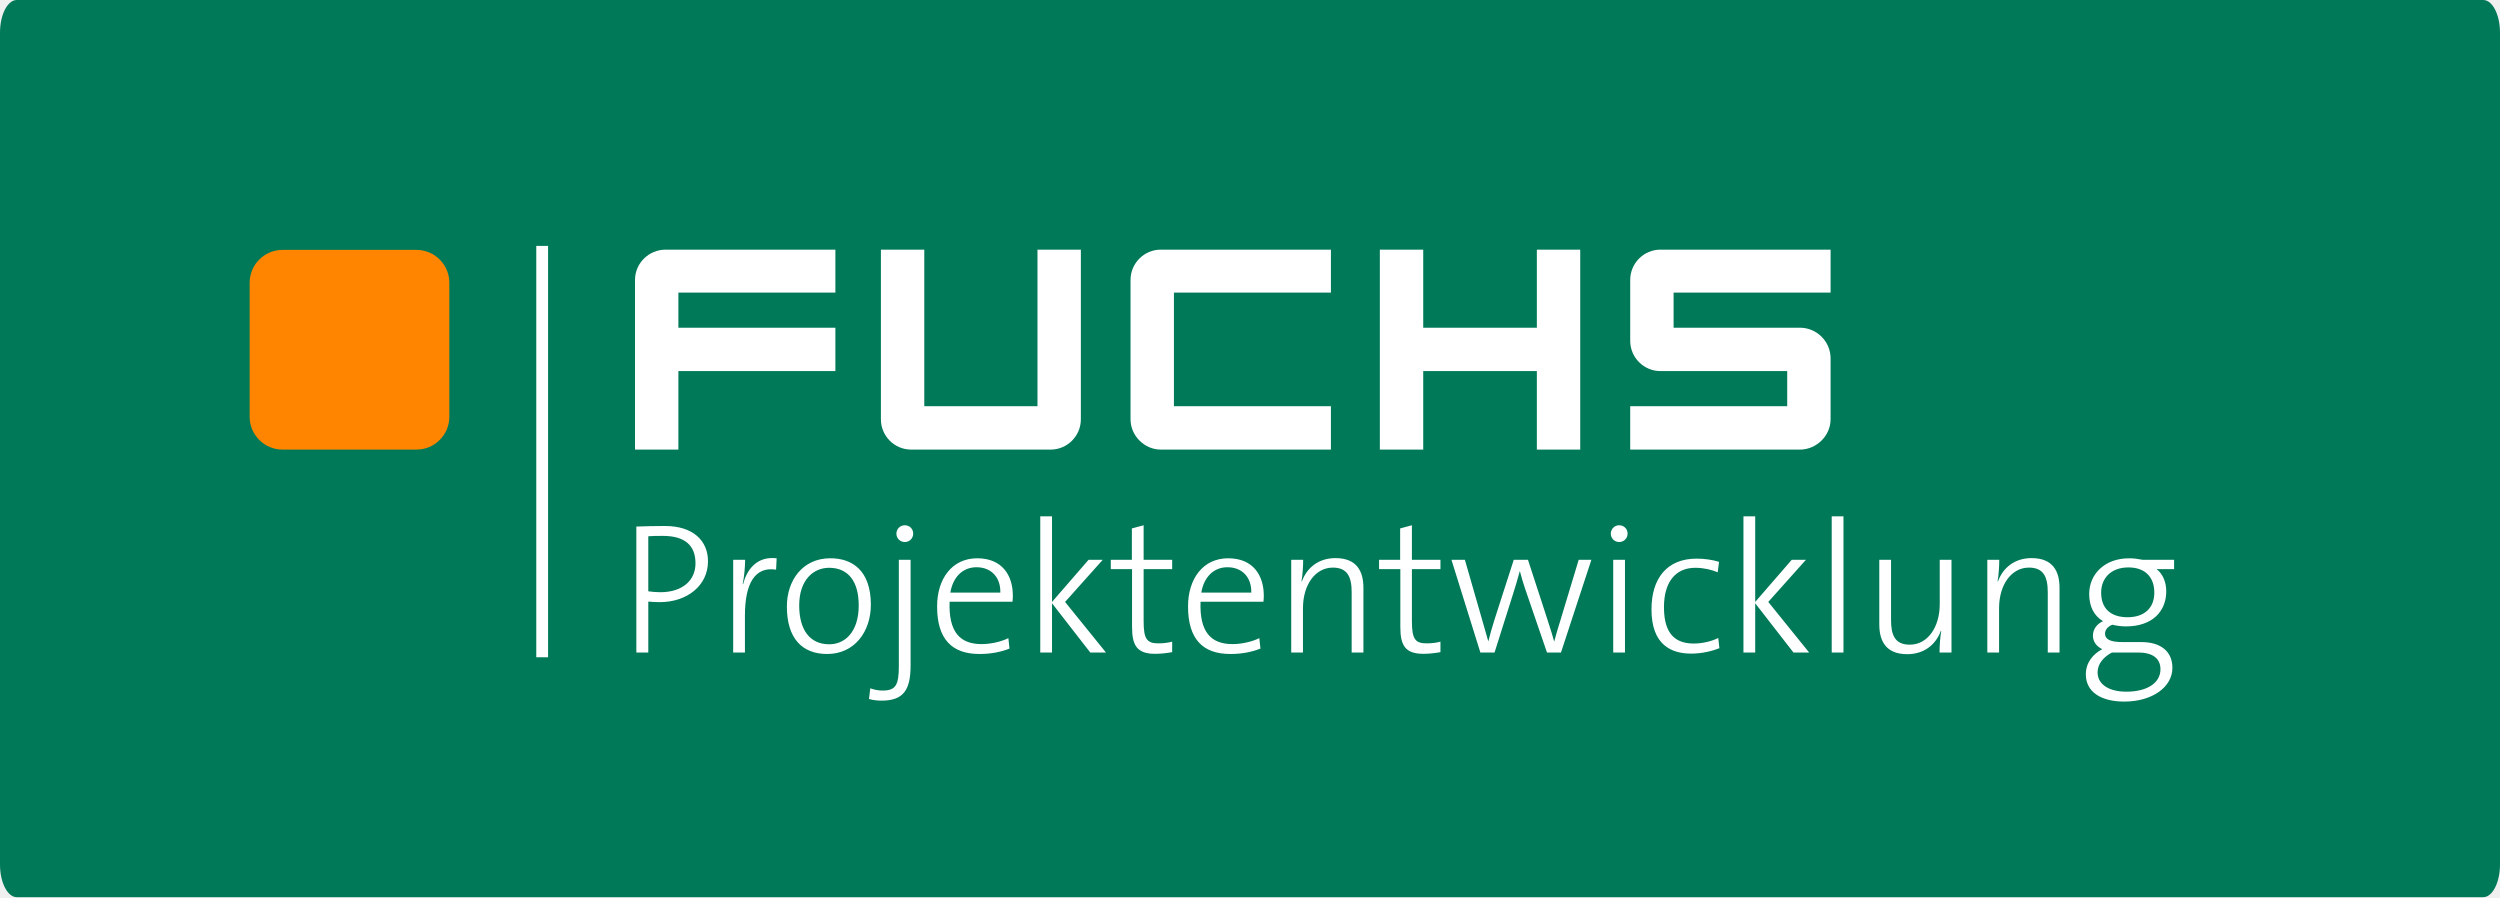
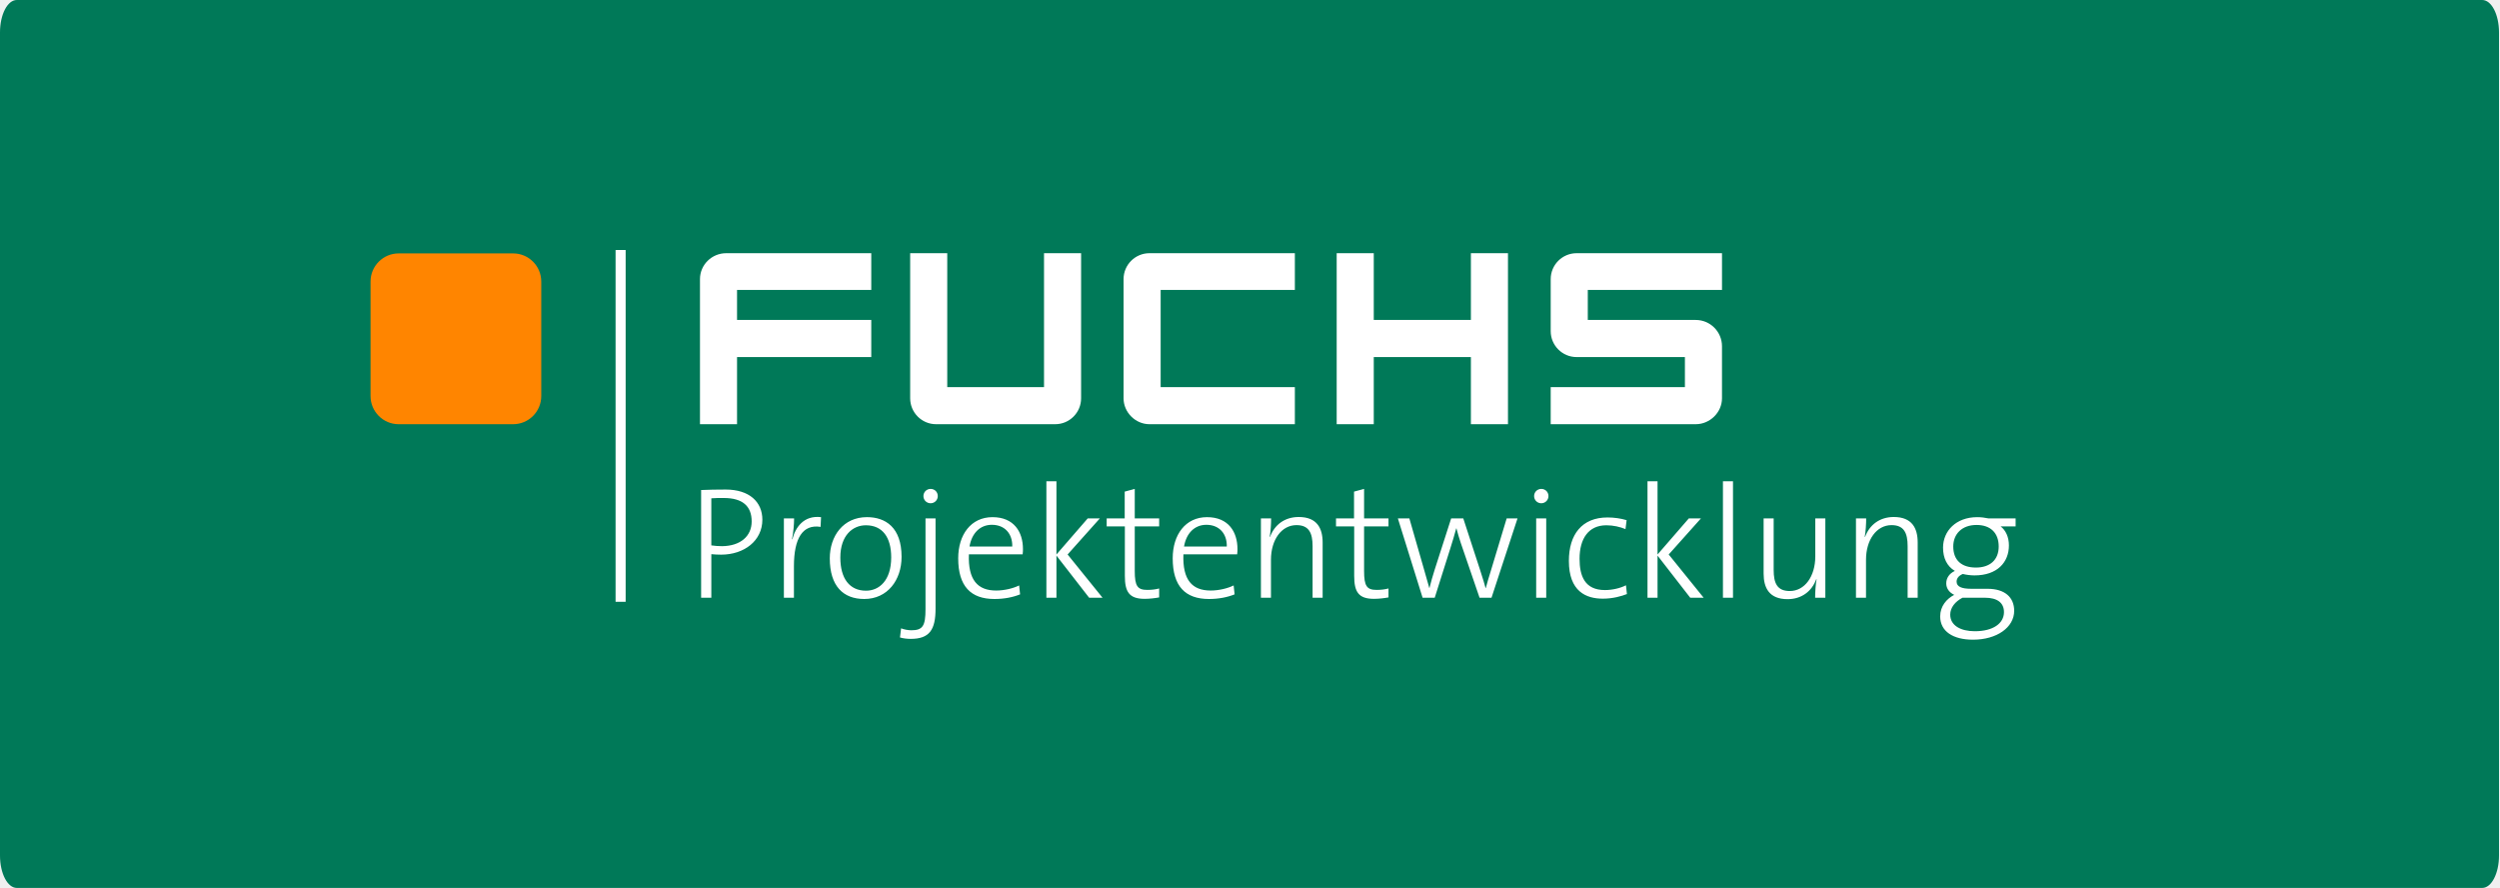
- <svg xmlns="http://www.w3.org/2000/svg" width="248" height="89" viewBox="0 0 248 89" fill="none">
-   <path d="M0 85.753C0 87.546 0.746 89 1.665 89H246.335C247.254 89 248 87.546 248 85.753V3.247C248 1.454 247.254 7.24061e-07 246.335 7.24061e-07H1.665C0.746 7.24061e-07 0 1.454 0 3.247V85.753Z" fill="#007958" />
-   <path d="M53.199 65.201V24.393H54.368V65.201H53.199Z" fill="white" />
-   <path d="M24.764 28.054C24.764 26.25 26.226 24.789 28.029 24.789H41.31C43.114 24.789 44.575 26.25 44.575 28.054V41.335C44.575 43.139 43.114 44.6 41.31 44.6H28.029C26.226 44.6 24.764 43.139 24.764 41.335V28.054Z" fill="#FF8500" />
-   <path d="M70.233 55.678C70.233 53.623 68.734 52.179 65.976 52.179C64.939 52.179 63.977 52.199 63.126 52.236V64.73H64.311V59.676C64.681 59.714 65.07 59.733 65.459 59.733C68.123 59.73 70.233 58.12 70.233 55.678ZM68.993 55.88C68.993 57.584 67.697 58.73 65.55 58.749C65.106 58.749 64.68 58.712 64.31 58.657V53.197C64.736 53.16 65.18 53.16 65.754 53.16C67.938 53.16 68.993 54.105 68.993 55.88ZM77.044 55.382C75.026 55.141 74.064 56.584 73.712 57.955L73.675 57.935C73.842 57.121 73.916 56.178 73.916 55.529H72.731V64.728H73.897V61.063C73.897 57.861 74.897 56.178 76.988 56.511C76.989 56.511 77.044 55.382 77.044 55.382ZM86.388 59.989C86.388 56.566 84.519 55.38 82.371 55.38C79.613 55.38 78.058 57.584 78.058 60.156C78.058 63.377 79.613 64.876 82.056 64.876C84.76 64.876 86.388 62.673 86.388 59.989ZM85.185 60.045C85.185 62.748 83.778 63.913 82.261 63.913C80.355 63.913 79.281 62.507 79.281 60.063C79.281 57.49 80.725 56.325 82.242 56.325C84.186 56.325 85.185 57.731 85.185 60.045ZM90.59 52.938C90.59 52.456 90.22 52.105 89.757 52.105C89.294 52.105 88.924 52.474 88.924 52.938C88.924 53.401 89.294 53.77 89.757 53.77C90.22 53.77 90.59 53.401 90.59 52.938ZM90.331 65.987V55.529H89.165V66.061C89.165 67.986 88.85 68.504 87.536 68.504C87.11 68.504 86.685 68.41 86.333 68.281L86.203 69.337C86.555 69.448 87.036 69.504 87.443 69.504C89.646 69.504 90.331 68.43 90.331 65.987ZM100.474 59.084C100.474 57.103 99.437 55.382 96.939 55.382C94.441 55.382 92.96 57.417 92.96 60.157C92.96 63.395 94.422 64.876 97.162 64.876C98.31 64.876 99.309 64.672 100.142 64.34L100.031 63.303C99.365 63.636 98.328 63.895 97.366 63.895C95.219 63.895 94.09 62.672 94.201 59.693H100.439C100.474 59.434 100.474 59.212 100.474 59.084ZM99.233 58.786H94.273C94.532 57.251 95.495 56.27 96.864 56.27C98.364 56.27 99.271 57.306 99.233 58.786ZM109.71 64.728L105.656 59.712L109.395 55.529H107.988L104.36 59.712V51.217H103.194V64.728H104.36V59.843L108.154 64.728H109.71ZM116.28 64.692V63.654C115.873 63.766 115.392 63.822 114.91 63.822C113.762 63.822 113.448 63.377 113.448 61.618V56.455H116.28V55.529H113.448V52.105L112.282 52.42V55.531H110.19V56.456H112.3V62.194C112.3 64.044 112.8 64.859 114.595 64.859C115.17 64.858 115.799 64.784 116.28 64.692ZM125.368 59.084C125.368 57.103 124.331 55.382 121.833 55.382C119.335 55.382 117.853 57.417 117.853 60.157C117.853 63.395 119.315 64.876 122.055 64.876C123.203 64.876 124.202 64.672 125.035 64.34L124.924 63.303C124.258 63.636 123.221 63.895 122.259 63.895C120.112 63.895 118.983 62.672 119.094 59.693H125.332C125.368 59.434 125.368 59.212 125.368 59.084ZM124.128 58.786H119.168C119.427 57.251 120.39 56.27 121.759 56.27C123.258 56.27 124.165 57.306 124.128 58.786ZM135.252 64.728V58.325C135.252 56.678 134.604 55.364 132.476 55.364C130.847 55.364 129.663 56.27 129.144 57.678L129.107 57.658C129.218 57.084 129.274 56.16 129.274 55.529H128.089V64.728H129.255V60.324C129.255 58.01 130.477 56.306 132.216 56.306C133.66 56.306 134.085 57.214 134.085 58.749V64.728H135.252V64.728ZM142.893 64.692V63.654C142.486 63.766 142.005 63.822 141.523 63.822C140.375 63.822 140.061 63.377 140.061 61.618V56.455H142.893V55.529H140.061V52.105L138.895 52.42V55.531H136.803V56.456H138.913V62.194C138.913 64.044 139.413 64.859 141.208 64.859C141.782 64.858 142.411 64.784 142.893 64.692ZM157.866 55.529H156.607L154.812 61.471C154.534 62.395 154.349 62.952 154.183 63.617H154.164C154.016 63.081 153.886 62.617 153.498 61.434L151.573 55.529H150.166L148.26 61.453C148.038 62.156 147.816 62.914 147.649 63.599H147.63C147.482 63.044 147.241 62.267 147.019 61.453L145.316 55.529H143.983L146.852 64.728H148.259L150.073 58.99C150.314 58.214 150.554 57.455 150.758 56.676H150.777C150.925 57.251 151.092 57.806 151.277 58.361L153.461 64.728H154.849L157.866 55.529ZM161.457 52.938C161.457 52.456 161.087 52.105 160.624 52.105C160.161 52.105 159.791 52.474 159.791 52.938C159.791 53.401 160.161 53.77 160.624 53.77C161.087 53.77 161.457 53.401 161.457 52.938ZM161.198 64.728V55.529H160.032V64.728H161.198ZM170.563 64.302L170.452 63.285C169.804 63.617 168.879 63.84 168.009 63.84C165.658 63.84 165.066 62.193 165.066 60.212C165.066 57.88 166.103 56.325 168.176 56.325C168.99 56.325 169.768 56.51 170.397 56.769L170.527 55.731C169.861 55.528 169.065 55.416 168.306 55.416C165.345 55.416 163.827 57.397 163.827 60.452C163.827 64.005 165.826 64.838 167.769 64.838C168.934 64.84 169.952 64.543 170.563 64.302ZM179.466 64.728L175.412 59.712L179.151 55.529H177.744L174.116 59.712V51.217H172.95V64.728H174.116V59.843L177.91 64.728H179.466ZM182.872 64.728V51.217H181.706V64.728H182.872ZM193.588 64.728V55.529H192.422V59.934C192.422 62.248 191.2 63.952 189.461 63.952C187.999 63.952 187.592 63.044 187.592 61.508V55.531H186.426V61.934C186.426 63.581 187.074 64.895 189.202 64.895C190.831 64.895 192.015 63.989 192.534 62.581L192.571 62.6C192.46 63.175 192.404 64.1 192.404 64.73C192.404 64.728 193.588 64.728 193.588 64.728ZM204.305 64.728V58.325C204.305 56.678 203.657 55.364 201.529 55.364C199.9 55.364 198.716 56.27 198.197 57.678L198.16 57.658C198.271 57.084 198.327 56.16 198.327 55.529H197.142V64.728H198.308V60.324C198.308 58.01 199.53 56.306 201.269 56.306C202.713 56.306 203.138 57.214 203.138 58.749V64.728H204.305V64.728ZM215.503 66.246C215.503 64.674 214.411 63.693 212.412 63.693H210.524C209.376 63.693 208.821 63.434 208.821 62.859C208.821 62.508 209.043 62.175 209.543 61.971C209.895 62.065 210.431 62.139 210.894 62.139C213.559 62.139 214.892 60.602 214.892 58.658C214.892 57.697 214.522 56.901 213.93 56.456H215.67V55.531H212.542C212.061 55.438 211.691 55.383 211.209 55.383C208.747 55.383 207.248 56.992 207.248 58.917C207.248 60.12 207.692 61.065 208.618 61.62C207.97 61.916 207.619 62.453 207.619 63.063C207.619 63.656 207.971 64.118 208.544 64.397C207.656 64.859 206.915 65.71 206.915 66.895C206.915 68.635 208.414 69.597 210.728 69.597C213.486 69.597 215.503 68.171 215.503 66.246ZM213.708 58.786C213.708 60.359 212.671 61.23 211.061 61.23C209.395 61.23 208.433 60.379 208.433 58.786C208.433 57.343 209.432 56.288 211.135 56.288C212.764 56.288 213.708 57.214 213.708 58.786ZM214.318 66.394C214.318 67.709 213.059 68.615 210.931 68.615C209.321 68.615 208.081 67.968 208.081 66.691C208.081 65.876 208.655 65.172 209.506 64.728H212.097C213.578 64.728 214.318 65.34 214.318 66.394Z" fill="white" />
-   <path d="M161.716 44.6V40.297H177.291V36.813H164.721C163.064 36.813 161.717 35.465 161.717 33.809V27.768C161.717 26.112 163.065 24.764 164.721 24.764H181.595V29.025H166.021V32.509H178.549C180.228 32.509 181.594 33.875 181.594 35.555V41.597C181.594 43.225 180.199 44.6 178.549 44.6C178.549 44.6 161.716 44.6 161.716 44.6ZM152.455 44.6V36.813H141.184V44.6H136.88V24.764H141.184V32.509H152.455V24.764H156.759V44.6H152.455ZM115.153 44.6C113.525 44.6 112.149 43.225 112.149 41.597V27.768C112.149 26.112 113.497 24.764 115.153 24.764H132.027V29.025H116.453V40.297H132.027V44.6C132.028 44.6 115.153 44.6 115.153 44.6ZM90.389 44.6C88.733 44.6 87.386 43.253 87.386 41.597V24.764H91.689V40.297H102.918V24.764H107.221V41.597C107.221 43.253 105.874 44.6 104.219 44.6C104.219 44.6 90.389 44.6 90.389 44.6ZM62.993 44.6V27.768C62.993 26.112 64.359 24.764 66.038 24.764H82.871V29.025H67.295V32.509H82.871V36.813H67.295V44.6H62.993Z" fill="white" />
+ <svg xmlns="http://www.w3.org/2000/svg" width="290" height="103" viewBox="0 0 290 103" fill="none">
+   <g clip-path="url(#clip0_417_506)">
+     <path d="M0 99.242C0 101.318 0.872 103 1.948 103H288.053C289.128 103 290 101.318 290 99.242V3.758C290 1.682 289.128 0 288.053 0H1.948C0.872 0 0 1.682 0 3.758V99.242Z" fill="#007958" />
+     <path d="M71.435 69.808V29H72.604V69.808H71.435Z" fill="white" />
+     <path d="M43 32.661C43 30.858 44.462 29.396 46.265 29.396H59.547C61.35 29.396 62.811 30.858 62.811 32.661V45.943C62.811 47.746 61.35 49.208 59.547 49.208H46.265C44.462 49.208 43 47.746 43 45.943V32.661Z" fill="#FF8500" />
+     <path d="M88.469 60.285C88.469 58.23 86.97 56.787 84.212 56.787C83.175 56.787 82.213 56.806 81.362 56.843V69.337H82.547V64.284C82.917 64.321 83.306 64.34 83.695 64.34C86.359 64.338 88.469 62.728 88.469 60.285ZM87.229 60.488C87.229 62.191 85.933 63.338 83.786 63.357C83.342 63.357 82.916 63.32 82.546 63.264V57.804C82.972 57.767 83.416 57.767 83.99 57.767C86.174 57.768 87.229 58.712 87.229 60.488ZM95.28 59.989C93.262 59.748 92.3 61.192 91.948 62.562L91.911 62.543C92.078 61.729 92.152 60.785 92.152 60.137H90.967V69.336H92.133V65.671C92.133 62.469 93.133 60.785 95.224 61.118C95.225 61.118 95.28 59.989 95.28 59.989ZM104.624 64.597C104.624 61.173 102.755 59.988 100.607 59.988C97.849 59.988 96.294 62.191 96.294 64.763C96.294 67.984 97.849 69.483 100.292 69.483C102.996 69.484 104.624 67.281 104.624 64.597ZM103.421 64.653C103.421 67.355 102.014 68.521 100.497 68.521C98.591 68.521 97.517 67.114 97.517 64.671C97.517 62.098 98.961 60.932 100.478 60.932C102.422 60.933 103.421 62.339 103.421 64.653ZM108.826 57.545C108.826 57.064 108.456 56.712 107.993 56.712C107.53 56.712 107.16 57.082 107.16 57.545C107.16 58.008 107.53 58.378 107.993 58.378C108.456 58.378 108.826 58.008 108.826 57.545ZM108.567 70.594V60.136H107.401V70.668C107.401 72.593 107.086 73.111 105.772 73.111C105.346 73.111 104.921 73.018 104.569 72.889L104.439 73.944C104.791 74.055 105.272 74.111 105.679 74.111C107.882 74.111 108.567 73.038 108.567 70.594ZM118.71 63.691C118.71 61.711 117.673 59.989 115.175 59.989C112.677 59.989 111.196 62.025 111.196 64.764C111.196 68.003 112.658 69.484 115.398 69.484C116.546 69.484 117.545 69.28 118.378 68.947L118.267 67.91C117.601 68.243 116.564 68.502 115.602 68.502C113.455 68.502 112.326 67.28 112.437 64.3H118.675C118.71 64.042 118.71 63.82 118.71 63.691ZM117.469 63.394H112.509C112.768 61.858 113.731 60.877 115.1 60.877C116.6 60.877 117.507 61.914 117.469 63.394ZM127.946 69.336L123.892 64.32L127.631 60.137H126.224L122.596 64.32V55.824H121.43V69.336H122.596V64.45L126.39 69.336H127.946ZM134.516 69.299V68.262C134.109 68.373 133.628 68.429 133.146 68.429C131.998 68.429 131.684 67.985 131.684 66.226V61.062H134.516V60.137H131.684V56.713L130.518 57.028V60.138H128.426V61.063H130.536V66.801C130.536 68.652 131.036 69.466 132.831 69.466C133.406 69.465 134.035 69.391 134.516 69.299ZM143.604 63.691C143.604 61.711 142.567 59.989 140.069 59.989C137.571 59.989 136.089 62.025 136.089 64.764C136.089 68.003 137.551 69.484 140.291 69.484C141.439 69.484 142.438 69.28 143.271 68.947L143.16 67.91C142.494 68.243 141.457 68.502 140.495 68.502C138.348 68.502 137.219 67.28 137.33 64.3H143.568C143.604 64.042 143.604 63.82 143.604 63.691ZM142.364 63.394H137.404C137.663 61.858 138.626 60.877 139.995 60.877C141.494 60.877 142.401 61.914 142.364 63.394ZM153.488 69.336V62.932C153.488 61.285 152.84 59.971 150.712 59.971C149.083 59.971 147.899 60.878 147.38 62.285L147.343 62.266C147.454 61.692 147.51 60.767 147.51 60.137H146.325V69.336H147.491V64.931C147.491 62.617 148.713 60.914 150.452 60.914C151.896 60.914 152.321 61.821 152.321 63.357V69.335L153.488 69.336ZM161.129 69.299V68.262C160.722 68.373 160.241 68.429 159.759 68.429C158.611 68.429 158.297 67.985 158.297 66.226V61.062H161.129V60.137H158.297V56.713L157.131 57.028V60.138H155.039V61.063H157.149V66.801C157.149 68.652 157.649 69.466 159.444 69.466C160.018 69.465 160.647 69.391 161.129 69.299ZM176.102 60.137H174.843L173.048 66.078C172.77 67.003 172.585 67.559 172.419 68.225H172.4C172.252 67.688 172.122 67.225 171.734 66.041L169.809 60.137H168.402L166.496 66.06C166.274 66.763 166.052 67.522 165.885 68.207H165.866C165.718 67.652 165.477 66.874 165.255 66.06L163.552 60.137H162.219L165.088 69.336H166.495L168.309 63.598C168.55 62.821 168.79 62.062 168.994 61.284H169.013C169.161 61.858 169.328 62.413 169.513 62.968L171.697 69.335H173.085L176.102 60.137ZM179.693 57.545C179.693 57.064 179.323 56.712 178.86 56.712C178.397 56.712 178.027 57.082 178.027 57.545C178.027 58.008 178.397 58.378 178.86 58.378C179.323 58.378 179.693 58.008 179.693 57.545ZM179.434 69.336V60.137H178.268V69.336H179.434ZM188.799 68.91L188.688 67.892C188.04 68.225 187.115 68.447 186.245 68.447C183.894 68.447 183.302 66.8 183.302 64.819C183.302 62.487 184.339 60.932 186.412 60.932C187.226 60.932 188.004 61.117 188.633 61.376L188.763 60.339C188.097 60.135 187.301 60.024 186.542 60.024C183.581 60.024 182.063 62.004 182.063 65.059C182.063 68.613 184.062 69.446 186.005 69.446C187.17 69.447 188.188 69.151 188.799 68.91ZM197.702 69.336L193.648 64.32L197.387 60.137H195.98L192.352 64.32V55.824H191.186V69.336H192.352V64.45L196.146 69.336H197.702ZM201.108 69.336V55.824H199.942V69.336H201.108ZM211.824 69.336V60.137H210.658V64.542C210.658 66.856 209.436 68.559 207.697 68.559C206.235 68.559 205.828 67.652 205.828 66.116V60.138H204.662V66.542C204.662 68.189 205.31 69.503 207.438 69.503C209.067 69.503 210.251 68.596 210.77 67.189L210.807 67.208C210.696 67.782 210.64 68.707 210.64 69.337C210.64 69.336 211.824 69.336 211.824 69.336ZM222.541 69.336V62.932C222.541 61.285 221.893 59.971 219.765 59.971C218.136 59.971 216.952 60.878 216.433 62.285L216.396 62.266C216.507 61.692 216.563 60.767 216.563 60.137H215.378V69.336H216.544V64.931C216.544 62.617 217.766 60.914 219.505 60.914C220.949 60.914 221.374 61.821 221.374 63.357V69.335L222.541 69.336ZM233.739 70.854C233.739 69.281 232.647 68.3 230.648 68.3H228.76C227.612 68.3 227.057 68.041 227.057 67.467C227.057 67.115 227.279 66.782 227.779 66.579C228.131 66.672 228.667 66.746 229.13 66.746C231.795 66.746 233.128 65.21 233.128 63.266C233.128 62.304 232.758 61.508 232.166 61.063H233.906V60.138H230.778C230.297 60.045 229.927 59.99 229.445 59.99C226.983 59.99 225.484 61.6 225.484 63.525C225.484 64.728 225.928 65.672 226.854 66.227C226.206 66.523 225.855 67.06 225.855 67.671C225.855 68.263 226.207 68.726 226.78 69.004C225.892 69.467 225.151 70.318 225.151 71.503C225.151 73.243 226.65 74.205 228.964 74.205C231.722 74.204 233.739 72.779 233.739 70.854ZM231.944 63.394C231.944 64.967 230.907 65.837 229.297 65.837C227.631 65.837 226.669 64.986 226.669 63.394C226.669 61.95 227.668 60.895 229.371 60.895C231 60.896 231.944 61.821 231.944 63.394ZM232.554 71.002C232.554 72.316 231.295 73.223 229.167 73.223C227.557 73.223 226.317 72.575 226.317 71.298C226.317 70.484 226.891 69.78 227.742 69.336H230.333C231.814 69.336 232.554 69.947 232.554 71.002Z" fill="white" />
+     <path d="M179.953 49.207V44.904H195.528V41.42H182.958C181.301 41.42 179.954 40.072 179.954 38.416V32.375C179.954 30.719 181.302 29.371 182.958 29.371H199.832V33.632H184.258V37.116H196.786C198.465 37.116 199.831 38.482 199.831 40.162V46.204C199.831 47.832 198.436 49.207 196.786 49.207H179.953ZM170.692 49.207V41.42H159.421V49.207H155.117V29.371H159.421V37.116H170.692V29.371H174.996V49.207H170.692ZM133.39 49.207C131.762 49.207 130.386 47.832 130.386 46.204V32.375C130.386 30.719 131.734 29.371 133.39 29.371H150.264V33.632H134.69V44.904H150.264V49.207H133.39ZM108.625 49.207C106.969 49.207 105.622 47.86 105.622 46.204V29.371H109.925V44.904H121.155V29.371H125.458V46.204C125.458 47.86 124.111 49.207 122.456 49.207H108.625ZM81.23 49.207V32.375C81.23 30.719 82.596 29.371 84.275 29.371H101.107V33.632H85.531V37.116H101.107V41.42H85.531V49.207H81.23Z" fill="white" />
+   </g>
+   <defs>
+     <clipPath id="clip0_417_506">
+       <rect width="290" height="103" fill="white" />
+     </clipPath>
+   </defs>
</svg>
